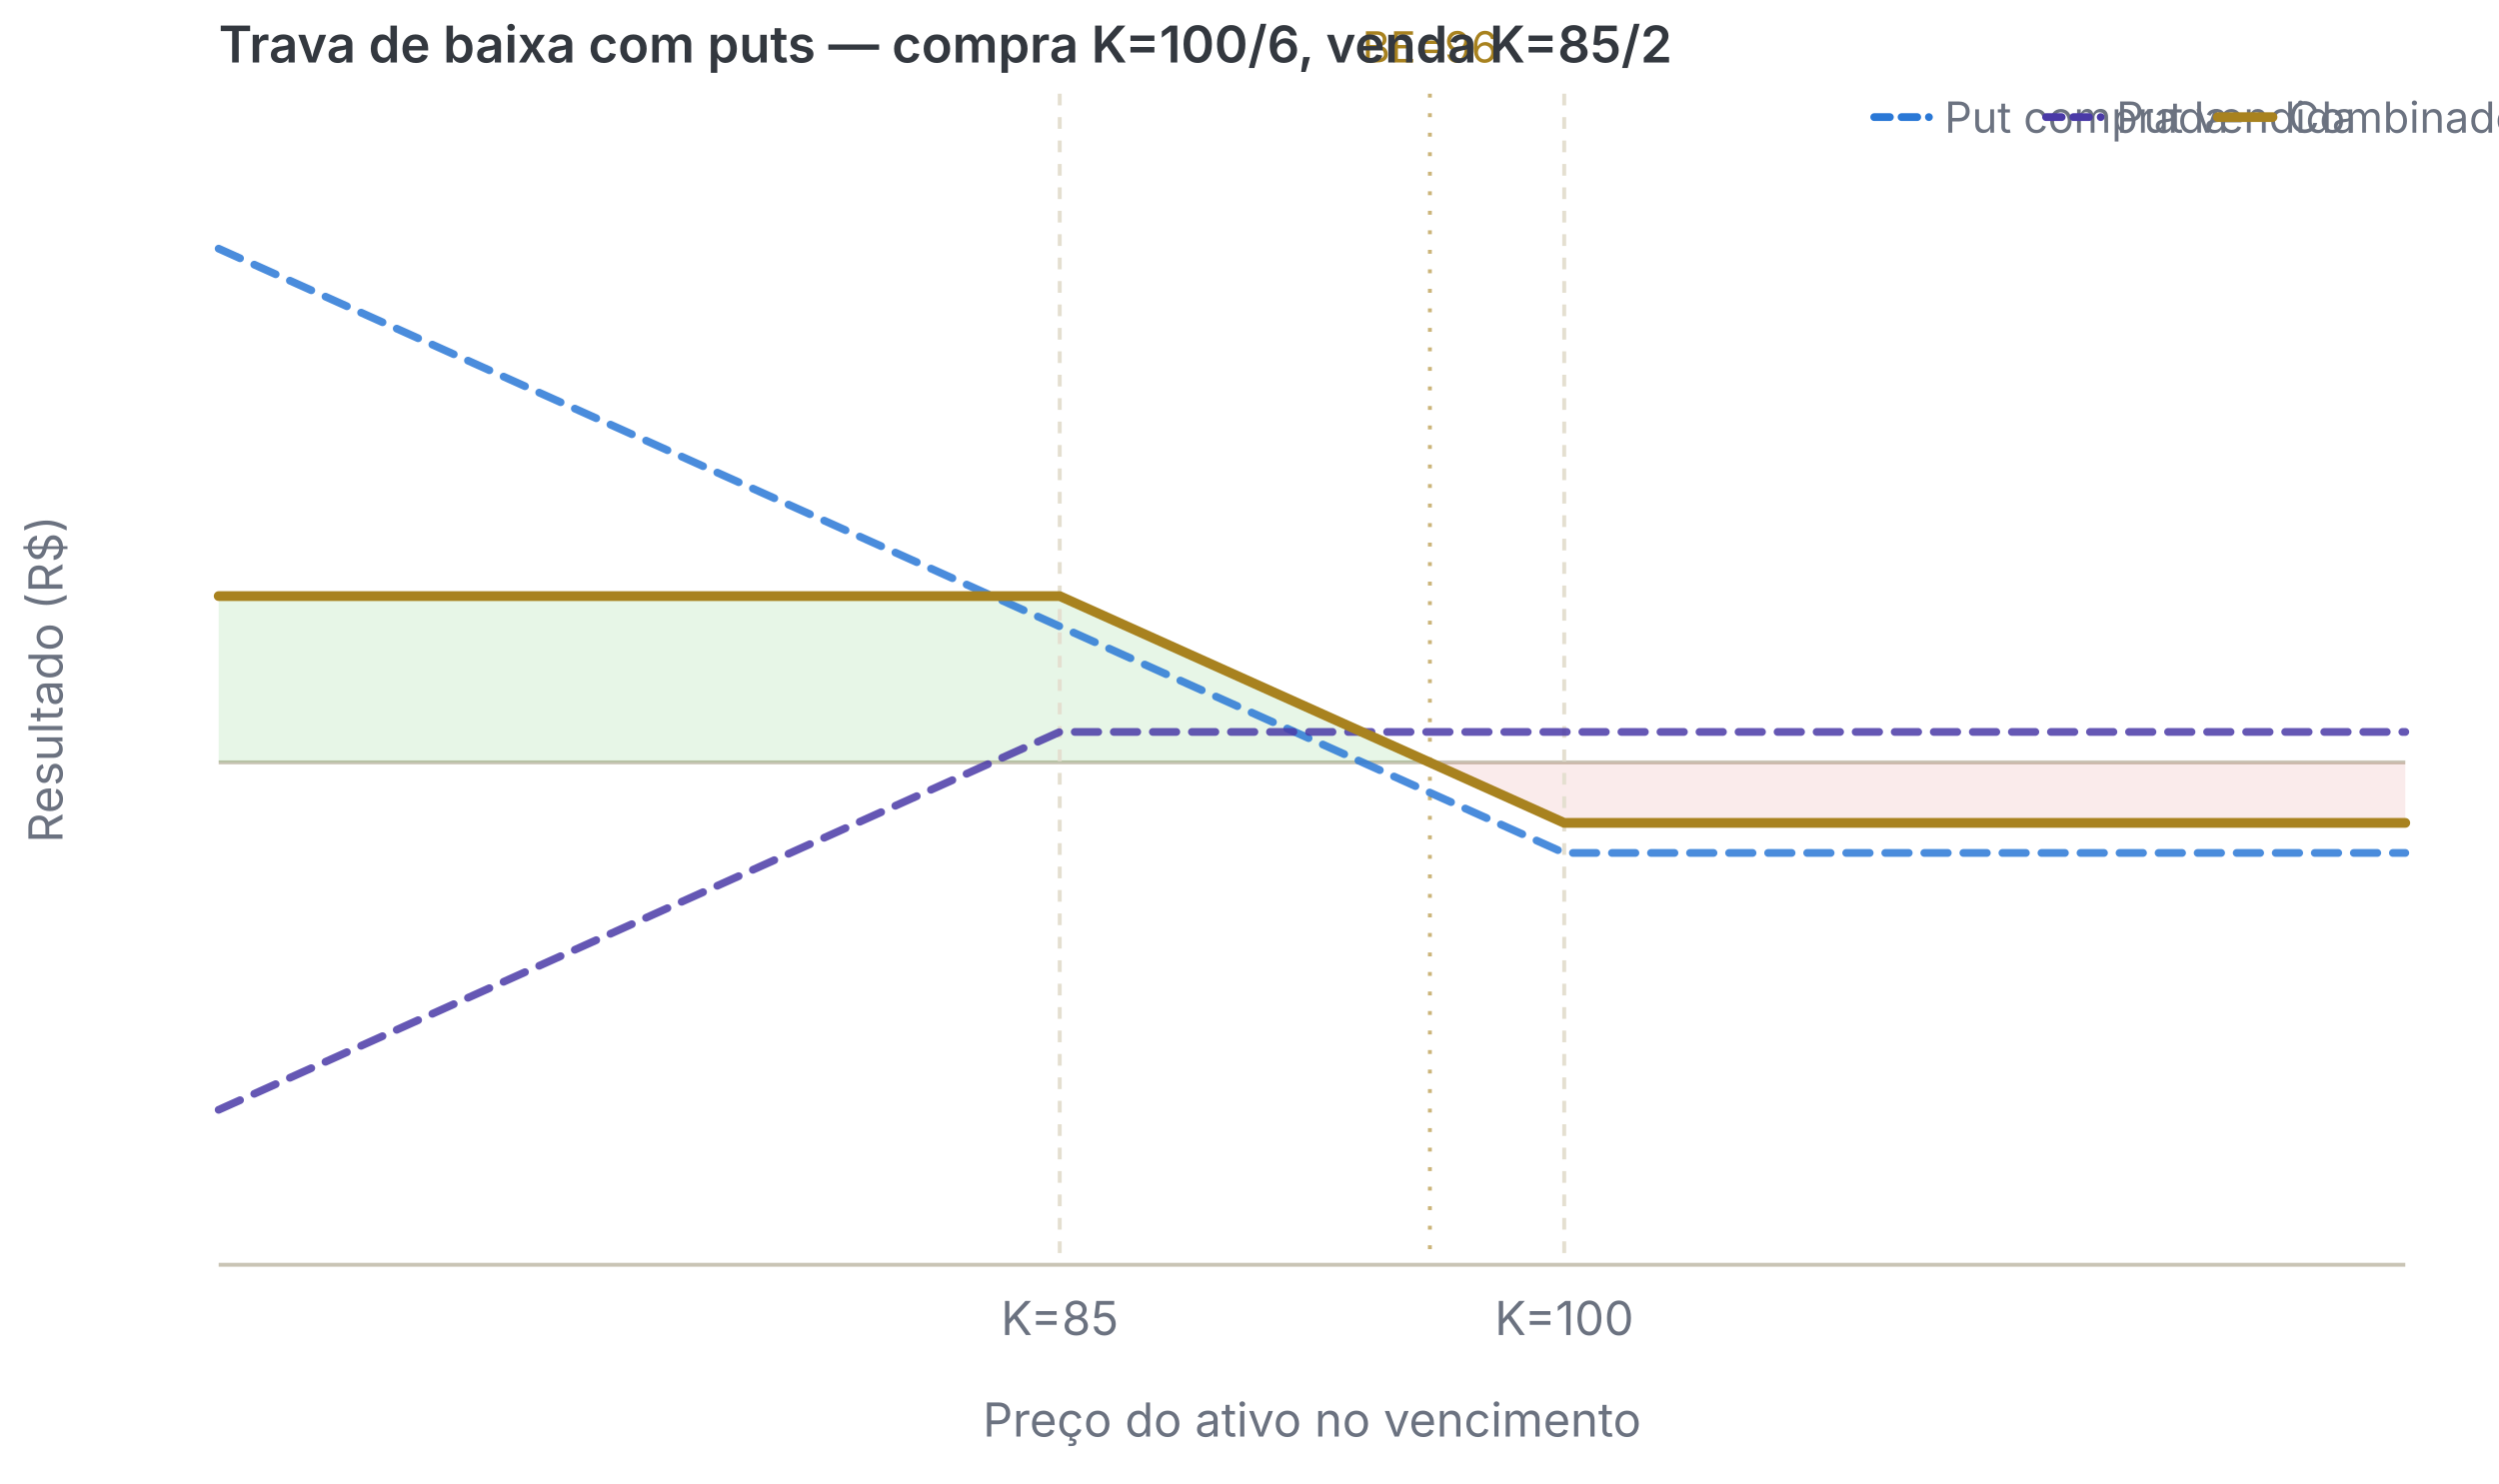
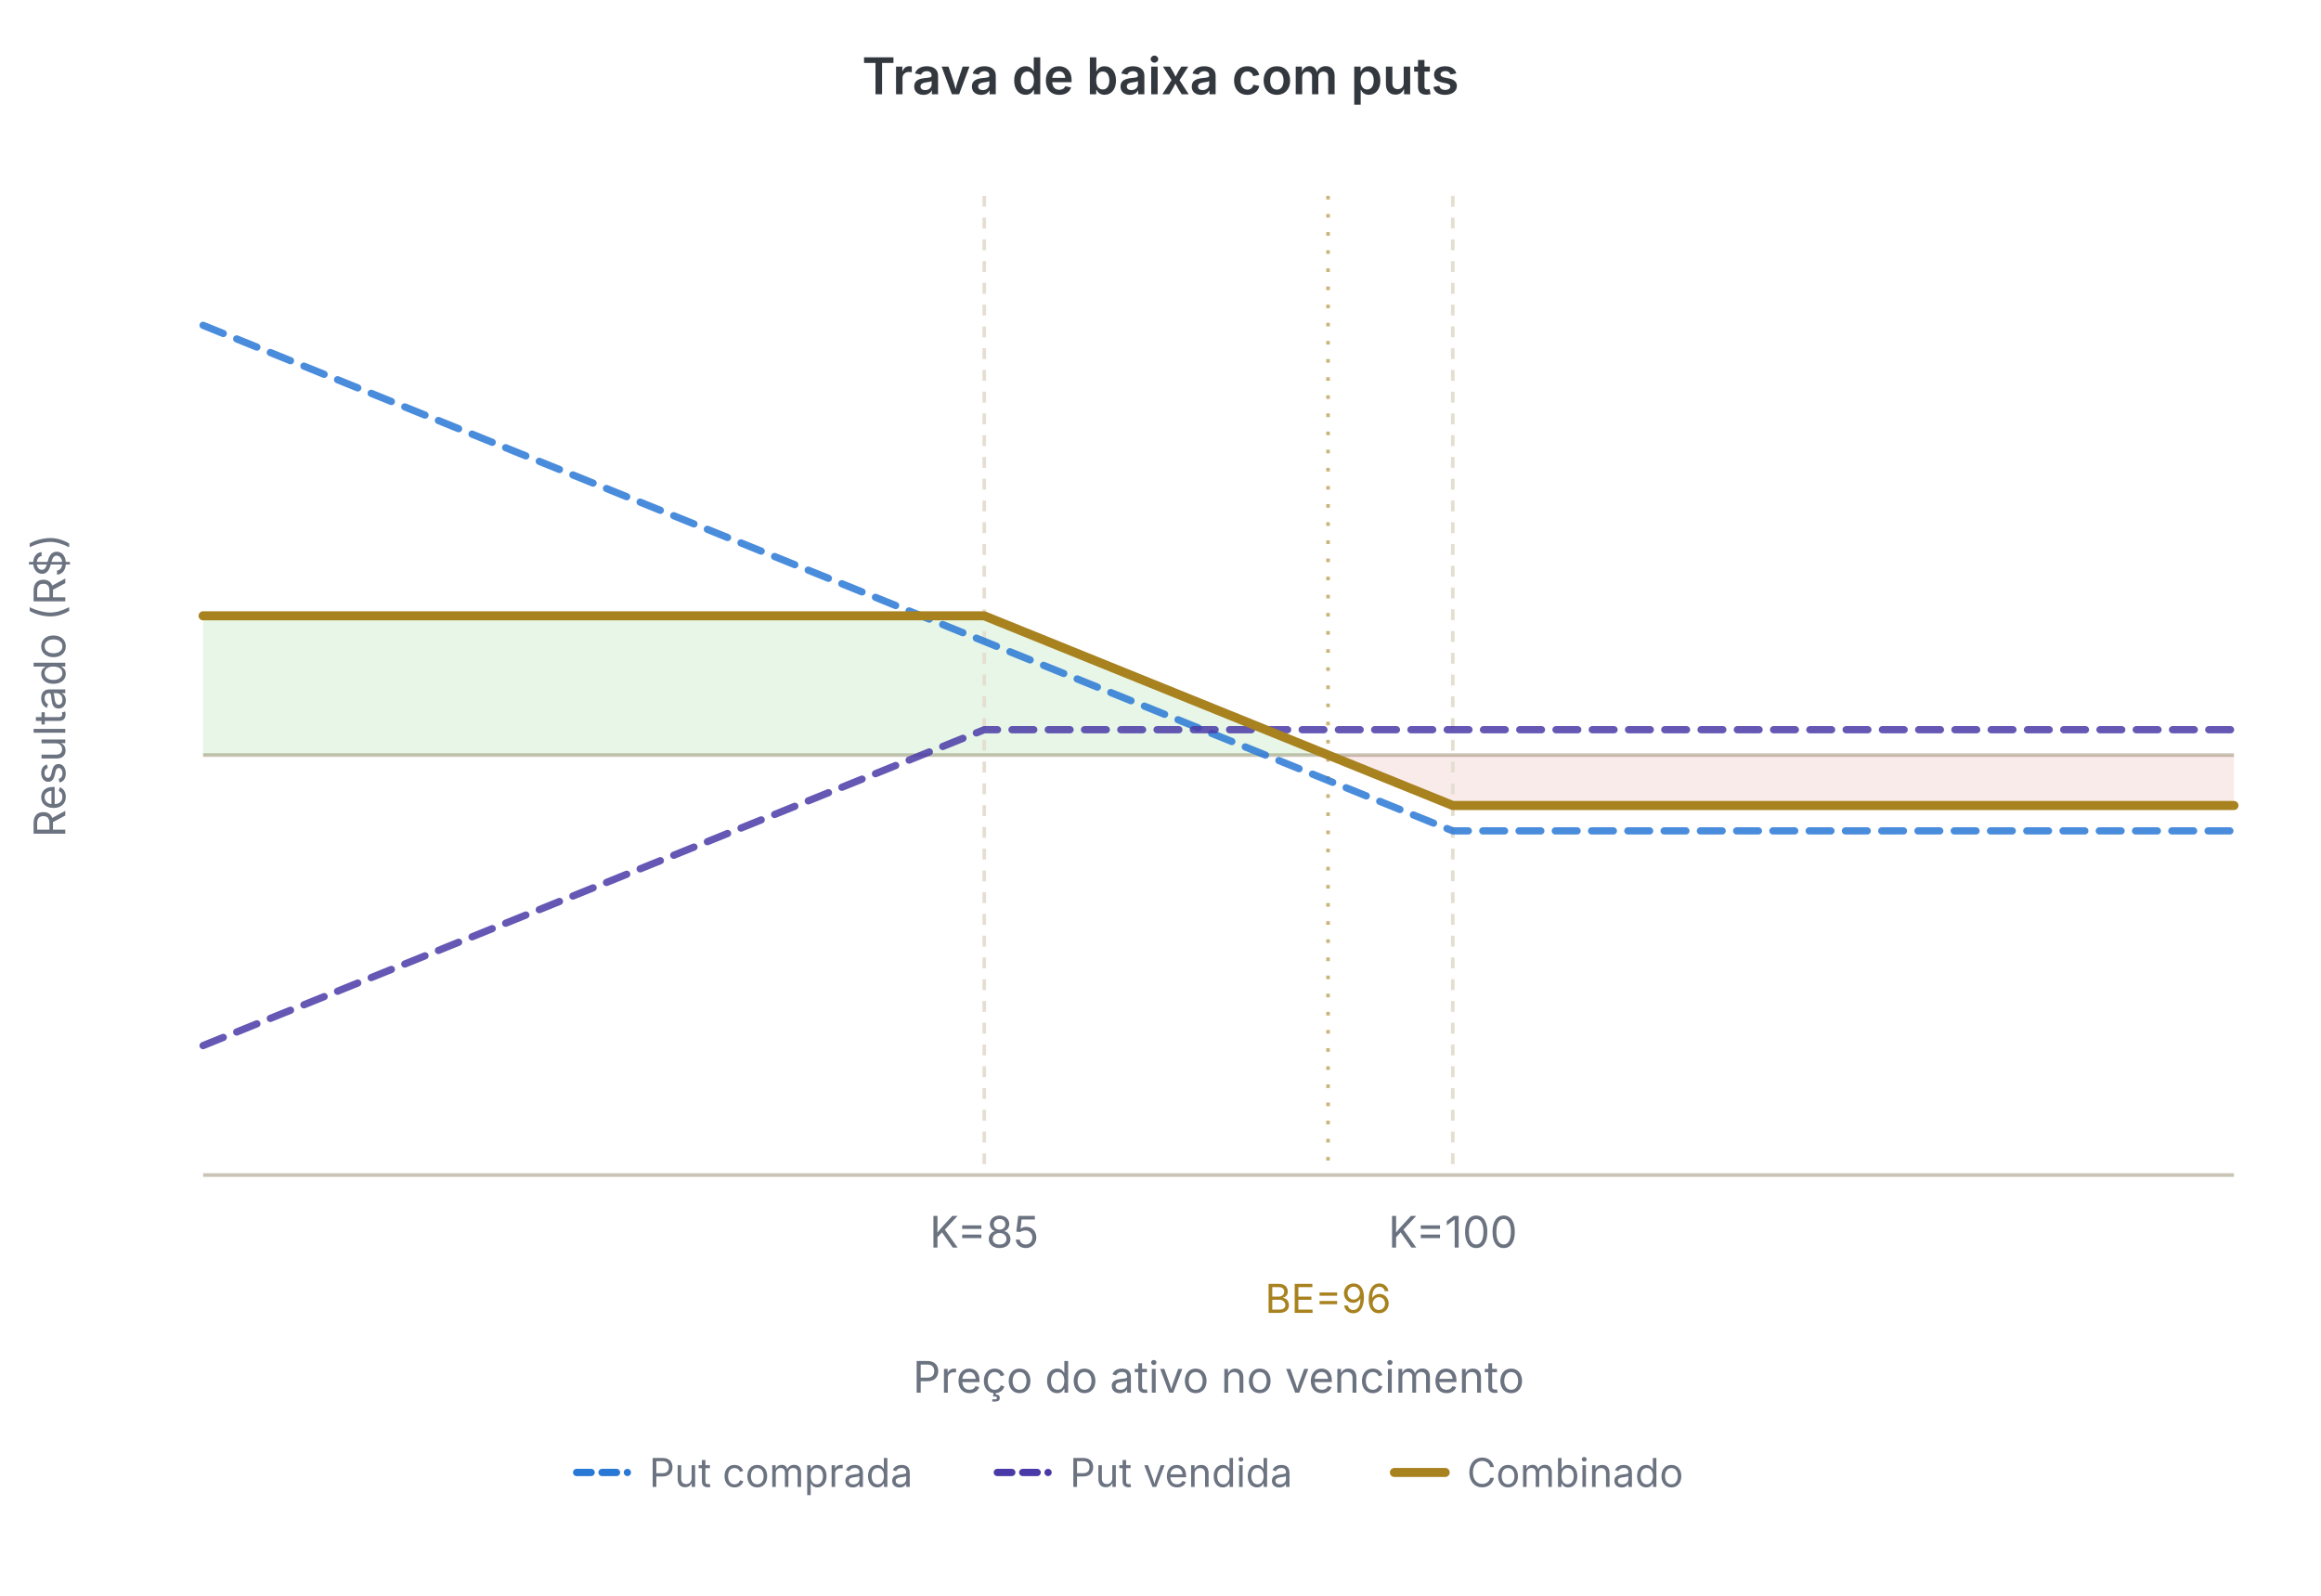
- <svg xmlns="http://www.w3.org/2000/svg" viewBox="0 0 640 380" role="img" aria-label="Trava de baixa com puts — compra K=100/6, venda K=85/2">
+ <svg xmlns="http://www.w3.org/2000/svg" viewBox="0 0 640 440" role="img" aria-label="Trava de baixa com puts">
  <style>
  .payoff-light { display: inline; }
  .payoff-dark { display: none; }
  @media (prefers-color-scheme: dark) {
    .payoff-light { display: none; }
    .payoff-dark { display: inline; }
  }
</style>
  <g class="payoff-light">
-     <line x1="56" y1="195.3" x2="616" y2="195.3" stroke="#c9c4b5" stroke-width="1" />
+     <line x1="56" y1="208.2" x2="616" y2="208.2" stroke="#c9c4b5" stroke-width="1" />
    <clipPath id="clip-profit-bear-put-spread.svg">
-       <rect x="56" y="24" width="560" height="171.3" />
+       <rect x="56" y="54" width="560" height="154.2" />
    </clipPath>
    <clipPath id="clip-loss-bear-put-spread.svg">
-       <rect x="56" y="195.3" width="560" height="128.7" />
+       <rect x="56" y="208.2" width="560" height="115.8" />
    </clipPath>
-     <path d="M 56.0,152.7 L 56.0,152.7 271.4,152.7 400.6,210.8 616.0,210.8 L 616.0,195.3 L 56.0,195.3 Z" fill="rgba(12,163,12,0.10)" clip-path="url(#clip-profit-bear-put-spread.svg)" />
-     <path d="M 56.0,152.7 L 56.0,152.7 271.4,152.7 400.6,210.8 616.0,210.8 L 616.0,195.3 L 56.0,195.3 Z" fill="rgba(208,59,59,0.10)" clip-path="url(#clip-loss-bear-put-spread.svg)" />
+     <path d="M 56.0,169.8 L 56.0,169.8 271.4,169.8 400.6,222.1 616.0,222.1 L 616.0,208.2 L 56.0,208.2 Z" fill="rgba(12,163,12,0.10)" clip-path="url(#clip-profit-bear-put-spread.svg)" />
+     <path d="M 56.0,169.8 L 56.0,169.8 271.4,169.8 400.6,222.1 616.0,222.1 L 616.0,208.2 L 56.0,208.2 Z" fill="rgba(208,59,59,0.10)" clip-path="url(#clip-loss-bear-put-spread.svg)" />
    <line x1="56" y1="324" x2="616" y2="324" stroke="#c9c4b5" stroke-width="1" />
-     <line x1="271.4" y1="24" x2="271.4" y2="324" stroke="#e4dfd0" stroke-width="1" stroke-dasharray="3,3" />
-     <text x="271.4" y="342" text-anchor="middle" font-size="12" fill="#6b7280" font-family="system-ui, -apple-system, 'Segoe UI', sans-serif">K=85</text>
-     <line x1="400.6" y1="24" x2="400.6" y2="324" stroke="#e4dfd0" stroke-width="1" stroke-dasharray="3,3" />
-     <text x="400.6" y="342" text-anchor="middle" font-size="12" fill="#6b7280" font-family="system-ui, -apple-system, 'Segoe UI', sans-serif">K=100</text>
-     <line x1="366.2" y1="24" x2="366.2" y2="324" stroke="#a8821f" stroke-width="1" stroke-dasharray="1,4" opacity="0.6" />
-     <text x="366.2" y="16" text-anchor="middle" font-size="11" fill="#a8821f" font-family="system-ui, -apple-system, 'Segoe UI', sans-serif">BE=96</text>
-     <polyline points="56.0,63.7 400.6,218.5 616.0,218.5" fill="none" stroke="#2a78d6" stroke-width="2" stroke-dasharray="6,4" stroke-linecap="round" stroke-linejoin="round" opacity="0.85" />
-     <polyline points="56.0,284.3 271.4,187.5 616.0,187.5" fill="none" stroke="#4a3aa7" stroke-width="2" stroke-dasharray="6,4" stroke-linecap="round" stroke-linejoin="round" opacity="0.85" />
-     <polyline points="56.0,152.7 271.4,152.7 400.6,210.8 616.0,210.8" fill="none" stroke="#a8821f" stroke-width="2.5" stroke-linecap="round" stroke-linejoin="round" />
-     <text x="336.0" y="368" text-anchor="middle" font-size="12" fill="#6b7280" font-family="system-ui, -apple-system, 'Segoe UI', sans-serif">Preço do ativo no vencimento</text>
-     <text x="16" y="174.0" text-anchor="middle" font-size="12" fill="#6b7280" font-family="system-ui, -apple-system, 'Segoe UI', sans-serif" transform="rotate(-90 16 174.0)">Resultado (R$)</text>
-     <text x="56" y="16" font-size="13" font-weight="600" fill="#33383f" font-family="system-ui, -apple-system, 'Segoe UI', sans-serif">Trava de baixa com puts — compra K=100/6, venda K=85/2</text>
-     <line x1="480.0" y1="30" x2="494.0" y2="30" stroke="#2a78d6" stroke-width="2" stroke-dasharray="4,3" stroke-linecap="round" />
-     <text x="498.0" y="34" font-size="11" fill="#6b7280" font-family="system-ui, -apple-system, 'Segoe UI', sans-serif">Put comprada</text>
-     <line x1="524.0" y1="30" x2="538.0" y2="30" stroke="#4a3aa7" stroke-width="2" stroke-dasharray="4,3" stroke-linecap="round" />
-     <text x="542.0" y="34" font-size="11" fill="#6b7280" font-family="system-ui, -apple-system, 'Segoe UI', sans-serif">Put vendida</text>
-     <line x1="568.0" y1="30" x2="582.0" y2="30" stroke="#a8821f" stroke-width="2.5" stroke-linecap="round" />
-     <text x="586.0" y="34" font-size="11" fill="#6b7280" font-family="system-ui, -apple-system, 'Segoe UI', sans-serif">Combinado</text>
+     <line x1="271.4" y1="54" x2="271.4" y2="324" stroke="#e4dfd0" stroke-width="1" stroke-dasharray="3,3" />
+     <text x="271.4" y="344" text-anchor="middle" font-size="12" fill="#6b7280" font-family="system-ui, -apple-system, 'Segoe UI', sans-serif">K=85</text>
+     <line x1="400.6" y1="54" x2="400.6" y2="324" stroke="#e4dfd0" stroke-width="1" stroke-dasharray="3,3" />
+     <text x="400.6" y="344" text-anchor="middle" font-size="12" fill="#6b7280" font-family="system-ui, -apple-system, 'Segoe UI', sans-serif">K=100</text>
+     <line x1="366.2" y1="54" x2="366.2" y2="324" stroke="#a8821f" stroke-width="1" stroke-dasharray="1,4" opacity="0.6" />
+     <text x="366.2" y="362" text-anchor="middle" font-size="11" fill="#a8821f" font-family="system-ui, -apple-system, 'Segoe UI', sans-serif">BE=96</text>
+     <polyline points="56.0,89.7 400.6,229.1 616.0,229.1" fill="none" stroke="#2a78d6" stroke-width="2" stroke-dasharray="6,4" stroke-linecap="round" stroke-linejoin="round" opacity="0.85" />
+     <polyline points="56.0,288.3 271.4,201.2 616.0,201.2" fill="none" stroke="#4a3aa7" stroke-width="2" stroke-dasharray="6,4" stroke-linecap="round" stroke-linejoin="round" opacity="0.85" />
+     <polyline points="56.0,169.8 271.4,169.8 400.6,222.1 616.0,222.1" fill="none" stroke="#a8821f" stroke-width="2.5" stroke-linecap="round" stroke-linejoin="round" />
+     <text x="336.0" y="384" text-anchor="middle" font-size="12" fill="#6b7280" font-family="system-ui, -apple-system, 'Segoe UI', sans-serif">Preço do ativo no vencimento</text>
+     <text x="18" y="189.0" text-anchor="middle" font-size="12" fill="#6b7280" font-family="system-ui, -apple-system, 'Segoe UI', sans-serif" transform="rotate(-90 18 189.0)">Resultado (R$)</text>
+     <text x="320.0" y="26" text-anchor="middle" font-size="14" font-weight="600" fill="#33383f" font-family="system-ui, -apple-system, 'Segoe UI', sans-serif">Trava de baixa com puts</text>
+     <line x1="159.0" y1="406" x2="173.0" y2="406" stroke="#2a78d6" stroke-width="2" stroke-dasharray="4,3" stroke-linecap="round" />
+     <text x="179.0" y="410" font-size="11" fill="#6b7280" font-family="system-ui, -apple-system, 'Segoe UI', sans-serif">Put comprada</text>
+     <line x1="275.0" y1="406" x2="289.0" y2="406" stroke="#4a3aa7" stroke-width="2" stroke-dasharray="4,3" stroke-linecap="round" />
+     <text x="295.0" y="410" font-size="11" fill="#6b7280" font-family="system-ui, -apple-system, 'Segoe UI', sans-serif">Put vendida</text>
+     <line x1="384.5" y1="406" x2="398.5" y2="406" stroke="#a8821f" stroke-width="2.5" stroke-linecap="round" />
+     <text x="404.5" y="410" font-size="11" fill="#6b7280" font-family="system-ui, -apple-system, 'Segoe UI', sans-serif">Combinado</text>
  </g>
  <g class="payoff-dark">
-     <line x1="56" y1="195.3" x2="616" y2="195.3" stroke="#3a3f4d" stroke-width="1" />
+     <line x1="56" y1="208.2" x2="616" y2="208.2" stroke="#3a3f4d" stroke-width="1" />
    <clipPath id="clip-profit-bear-put-spread.svg">
-       <rect x="56" y="24" width="560" height="171.3" />
+       <rect x="56" y="54" width="560" height="154.2" />
    </clipPath>
    <clipPath id="clip-loss-bear-put-spread.svg">
-       <rect x="56" y="195.3" width="560" height="128.7" />
+       <rect x="56" y="208.2" width="560" height="115.8" />
    </clipPath>
-     <path d="M 56.0,152.7 L 56.0,152.7 271.4,152.7 400.6,210.8 616.0,210.8 L 616.0,195.3 L 56.0,195.3 Z" fill="rgba(12,163,12,0.16)" clip-path="url(#clip-profit-bear-put-spread.svg)" />
-     <path d="M 56.0,152.7 L 56.0,152.7 271.4,152.7 400.6,210.8 616.0,210.8 L 616.0,195.3 L 56.0,195.3 Z" fill="rgba(230,103,103,0.16)" clip-path="url(#clip-loss-bear-put-spread.svg)" />
+     <path d="M 56.0,169.8 L 56.0,169.8 271.4,169.8 400.6,222.1 616.0,222.1 L 616.0,208.2 L 56.0,208.2 Z" fill="rgba(12,163,12,0.16)" clip-path="url(#clip-profit-bear-put-spread.svg)" />
+     <path d="M 56.0,169.8 L 56.0,169.8 271.4,169.8 400.6,222.1 616.0,222.1 L 616.0,208.2 L 56.0,208.2 Z" fill="rgba(230,103,103,0.16)" clip-path="url(#clip-loss-bear-put-spread.svg)" />
    <line x1="56" y1="324" x2="616" y2="324" stroke="#3a3f4d" stroke-width="1" />
-     <line x1="271.4" y1="24" x2="271.4" y2="324" stroke="#262b36" stroke-width="1" stroke-dasharray="3,3" />
-     <text x="271.4" y="342" text-anchor="middle" font-size="12" fill="#8a877f" font-family="system-ui, -apple-system, 'Segoe UI', sans-serif">K=85</text>
-     <line x1="400.6" y1="24" x2="400.6" y2="324" stroke="#262b36" stroke-width="1" stroke-dasharray="3,3" />
-     <text x="400.6" y="342" text-anchor="middle" font-size="12" fill="#8a877f" font-family="system-ui, -apple-system, 'Segoe UI', sans-serif">K=100</text>
-     <line x1="366.2" y1="24" x2="366.2" y2="324" stroke="#d4af37" stroke-width="1" stroke-dasharray="1,4" opacity="0.6" />
-     <text x="366.2" y="16" text-anchor="middle" font-size="11" fill="#d4af37" font-family="system-ui, -apple-system, 'Segoe UI', sans-serif">BE=96</text>
-     <polyline points="56.0,63.7 400.6,218.5 616.0,218.5" fill="none" stroke="#3987e5" stroke-width="2" stroke-dasharray="6,4" stroke-linecap="round" stroke-linejoin="round" opacity="0.85" />
-     <polyline points="56.0,284.3 271.4,187.5 616.0,187.5" fill="none" stroke="#9085e9" stroke-width="2" stroke-dasharray="6,4" stroke-linecap="round" stroke-linejoin="round" opacity="0.85" />
-     <polyline points="56.0,152.7 271.4,152.7 400.6,210.8 616.0,210.8" fill="none" stroke="#d4af37" stroke-width="2.5" stroke-linecap="round" stroke-linejoin="round" />
-     <text x="336.0" y="368" text-anchor="middle" font-size="12" fill="#8a877f" font-family="system-ui, -apple-system, 'Segoe UI', sans-serif">Preço do ativo no vencimento</text>
-     <text x="16" y="174.0" text-anchor="middle" font-size="12" fill="#8a877f" font-family="system-ui, -apple-system, 'Segoe UI', sans-serif" transform="rotate(-90 16 174.0)">Resultado (R$)</text>
-     <text x="56" y="16" font-size="13" font-weight="600" fill="#e8e6e1" font-family="system-ui, -apple-system, 'Segoe UI', sans-serif">Trava de baixa com puts — compra K=100/6, venda K=85/2</text>
-     <line x1="480.0" y1="30" x2="494.0" y2="30" stroke="#3987e5" stroke-width="2" stroke-dasharray="4,3" stroke-linecap="round" />
-     <text x="498.0" y="34" font-size="11" fill="#8a877f" font-family="system-ui, -apple-system, 'Segoe UI', sans-serif">Put comprada</text>
-     <line x1="524.0" y1="30" x2="538.0" y2="30" stroke="#9085e9" stroke-width="2" stroke-dasharray="4,3" stroke-linecap="round" />
-     <text x="542.0" y="34" font-size="11" fill="#8a877f" font-family="system-ui, -apple-system, 'Segoe UI', sans-serif">Put vendida</text>
-     <line x1="568.0" y1="30" x2="582.0" y2="30" stroke="#d4af37" stroke-width="2.5" stroke-linecap="round" />
-     <text x="586.0" y="34" font-size="11" fill="#8a877f" font-family="system-ui, -apple-system, 'Segoe UI', sans-serif">Combinado</text>
+     <line x1="271.4" y1="54" x2="271.4" y2="324" stroke="#262b36" stroke-width="1" stroke-dasharray="3,3" />
+     <text x="271.4" y="344" text-anchor="middle" font-size="12" fill="#8a877f" font-family="system-ui, -apple-system, 'Segoe UI', sans-serif">K=85</text>
+     <line x1="400.6" y1="54" x2="400.6" y2="324" stroke="#262b36" stroke-width="1" stroke-dasharray="3,3" />
+     <text x="400.6" y="344" text-anchor="middle" font-size="12" fill="#8a877f" font-family="system-ui, -apple-system, 'Segoe UI', sans-serif">K=100</text>
+     <line x1="366.2" y1="54" x2="366.2" y2="324" stroke="#d4af37" stroke-width="1" stroke-dasharray="1,4" opacity="0.6" />
+     <text x="366.2" y="362" text-anchor="middle" font-size="11" fill="#d4af37" font-family="system-ui, -apple-system, 'Segoe UI', sans-serif">BE=96</text>
+     <polyline points="56.0,89.7 400.6,229.1 616.0,229.1" fill="none" stroke="#3987e5" stroke-width="2" stroke-dasharray="6,4" stroke-linecap="round" stroke-linejoin="round" opacity="0.85" />
+     <polyline points="56.0,288.3 271.4,201.2 616.0,201.2" fill="none" stroke="#9085e9" stroke-width="2" stroke-dasharray="6,4" stroke-linecap="round" stroke-linejoin="round" opacity="0.85" />
+     <polyline points="56.0,169.8 271.4,169.8 400.6,222.1 616.0,222.1" fill="none" stroke="#d4af37" stroke-width="2.5" stroke-linecap="round" stroke-linejoin="round" />
+     <text x="336.0" y="384" text-anchor="middle" font-size="12" fill="#8a877f" font-family="system-ui, -apple-system, 'Segoe UI', sans-serif">Preço do ativo no vencimento</text>
+     <text x="18" y="189.0" text-anchor="middle" font-size="12" fill="#8a877f" font-family="system-ui, -apple-system, 'Segoe UI', sans-serif" transform="rotate(-90 18 189.0)">Resultado (R$)</text>
+     <text x="320.0" y="26" text-anchor="middle" font-size="14" font-weight="600" fill="#e8e6e1" font-family="system-ui, -apple-system, 'Segoe UI', sans-serif">Trava de baixa com puts</text>
+     <line x1="159.0" y1="406" x2="173.0" y2="406" stroke="#3987e5" stroke-width="2" stroke-dasharray="4,3" stroke-linecap="round" />
+     <text x="179.0" y="410" font-size="11" fill="#8a877f" font-family="system-ui, -apple-system, 'Segoe UI', sans-serif">Put comprada</text>
+     <line x1="275.0" y1="406" x2="289.0" y2="406" stroke="#9085e9" stroke-width="2" stroke-dasharray="4,3" stroke-linecap="round" />
+     <text x="295.0" y="410" font-size="11" fill="#8a877f" font-family="system-ui, -apple-system, 'Segoe UI', sans-serif">Put vendida</text>
+     <line x1="384.5" y1="406" x2="398.5" y2="406" stroke="#d4af37" stroke-width="2.5" stroke-linecap="round" />
+     <text x="404.5" y="410" font-size="11" fill="#8a877f" font-family="system-ui, -apple-system, 'Segoe UI', sans-serif">Combinado</text>
  </g>
</svg>
